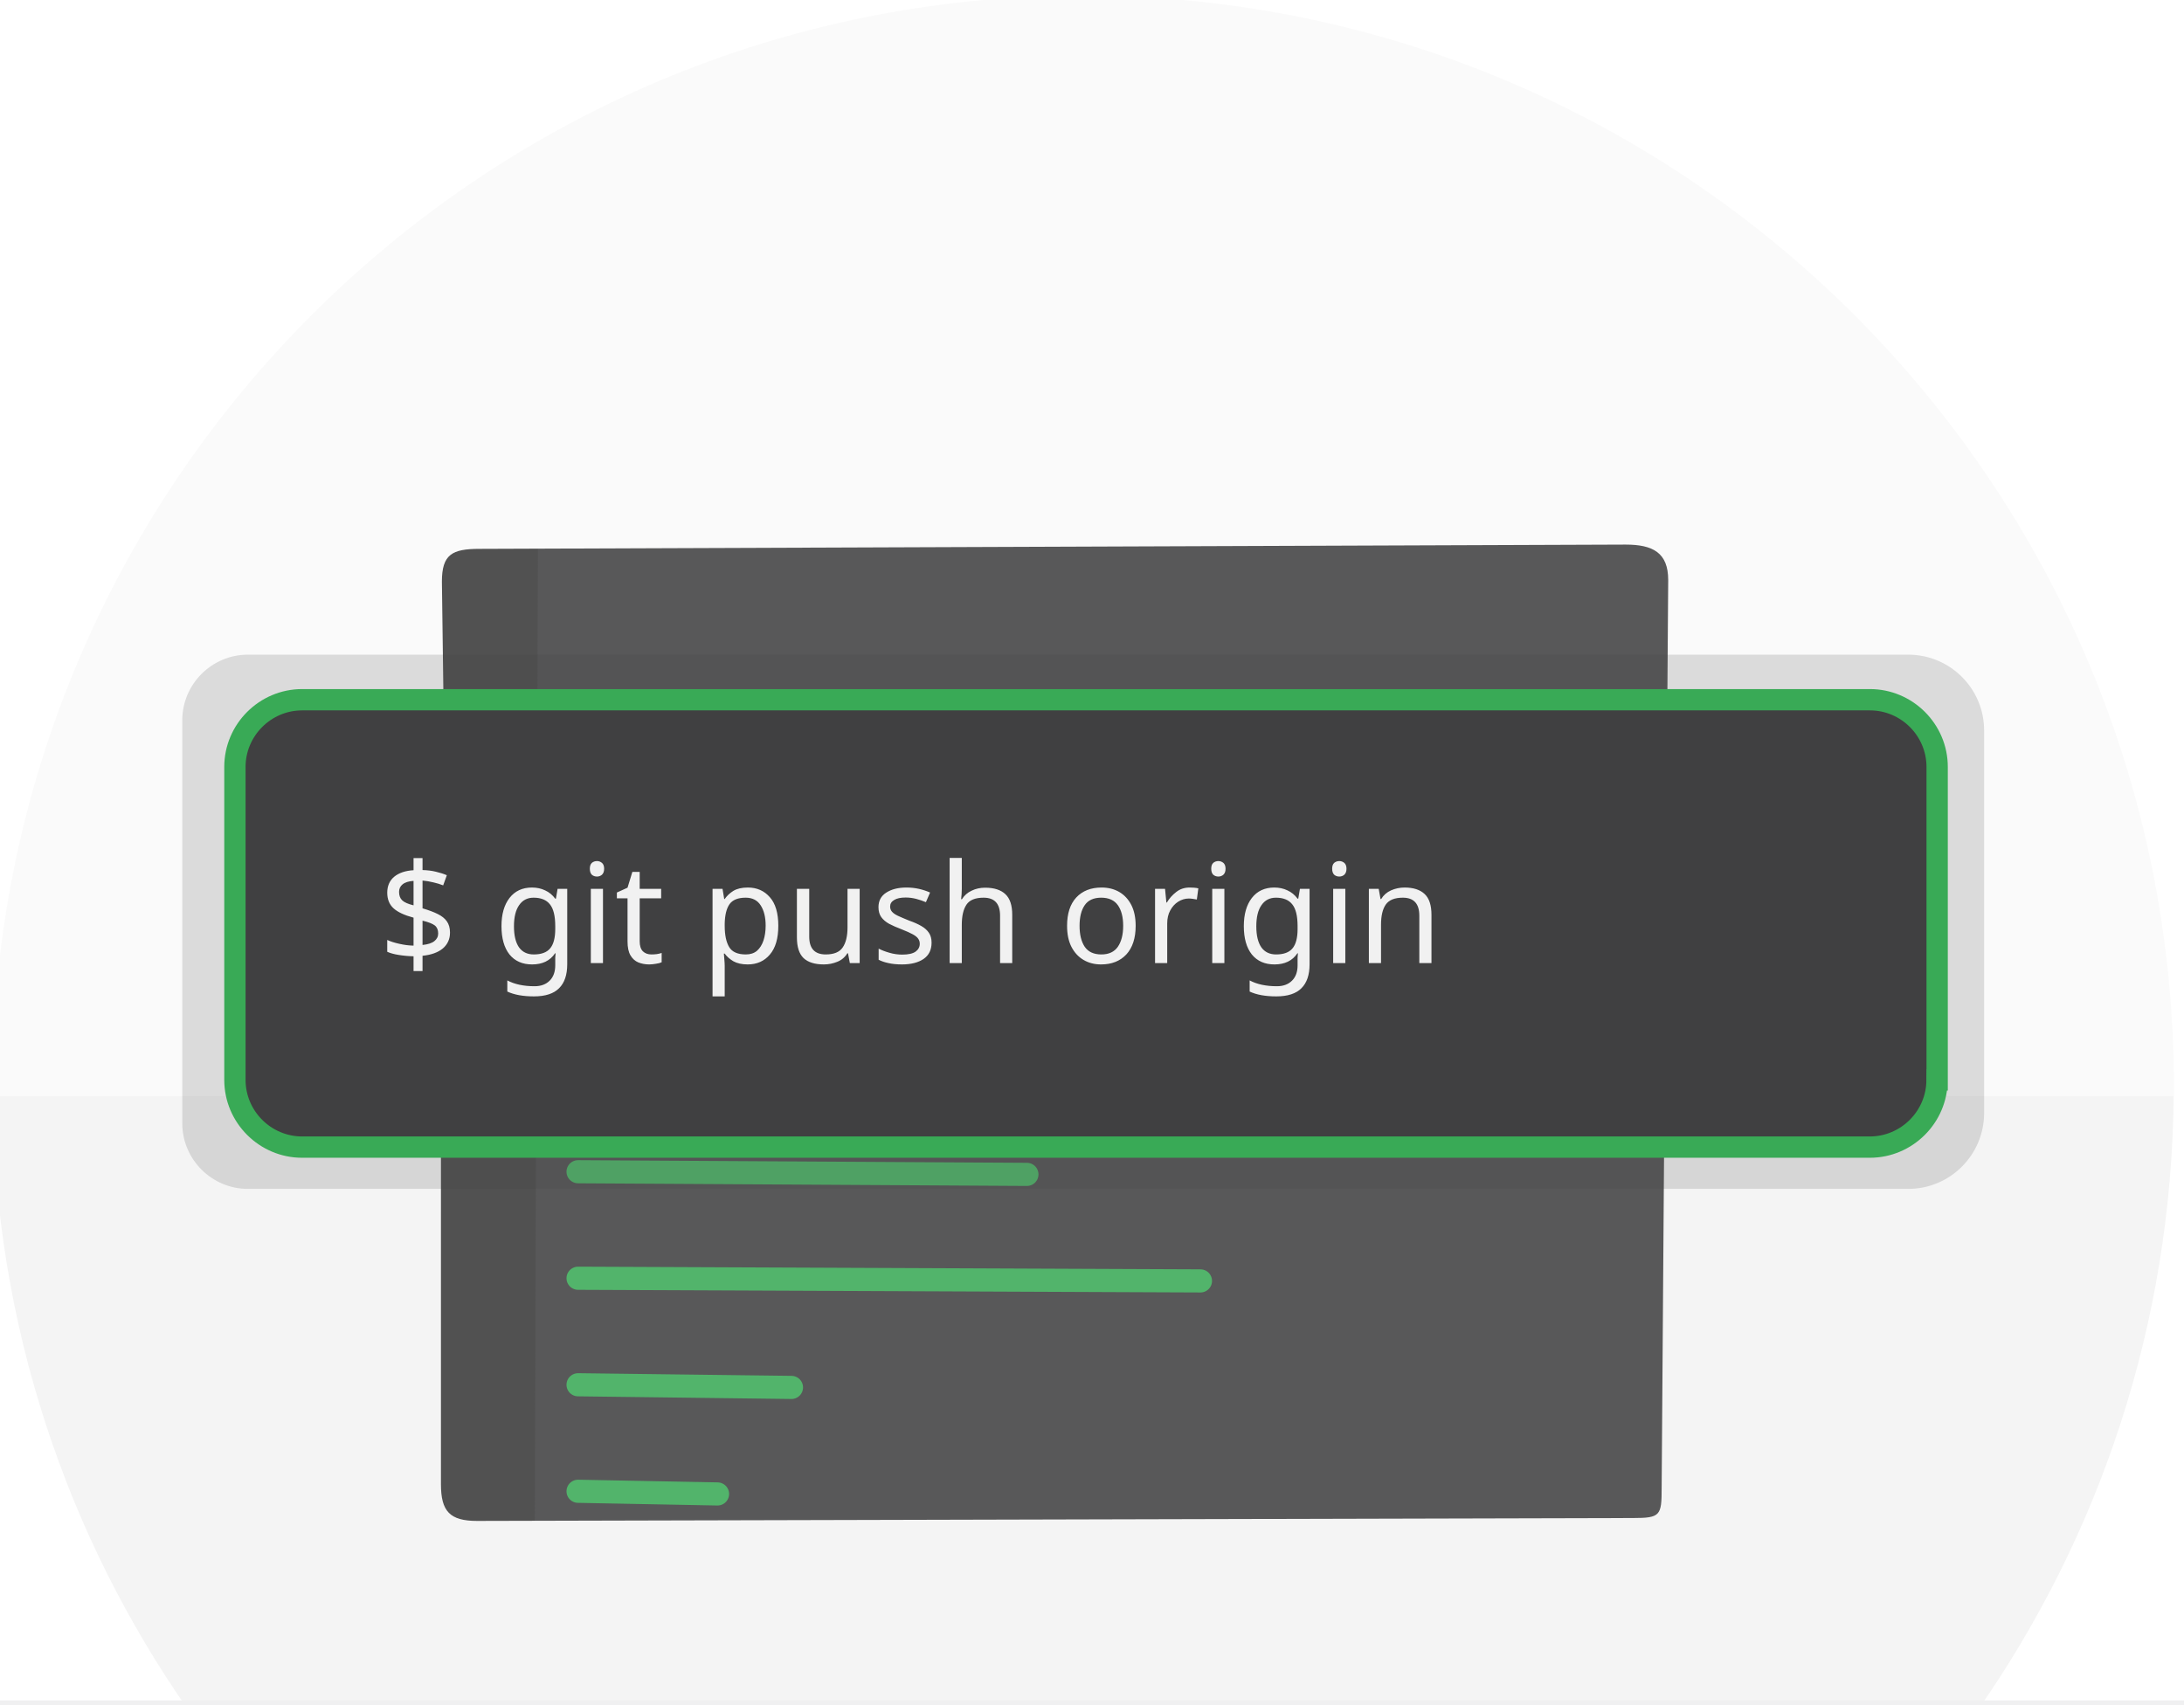
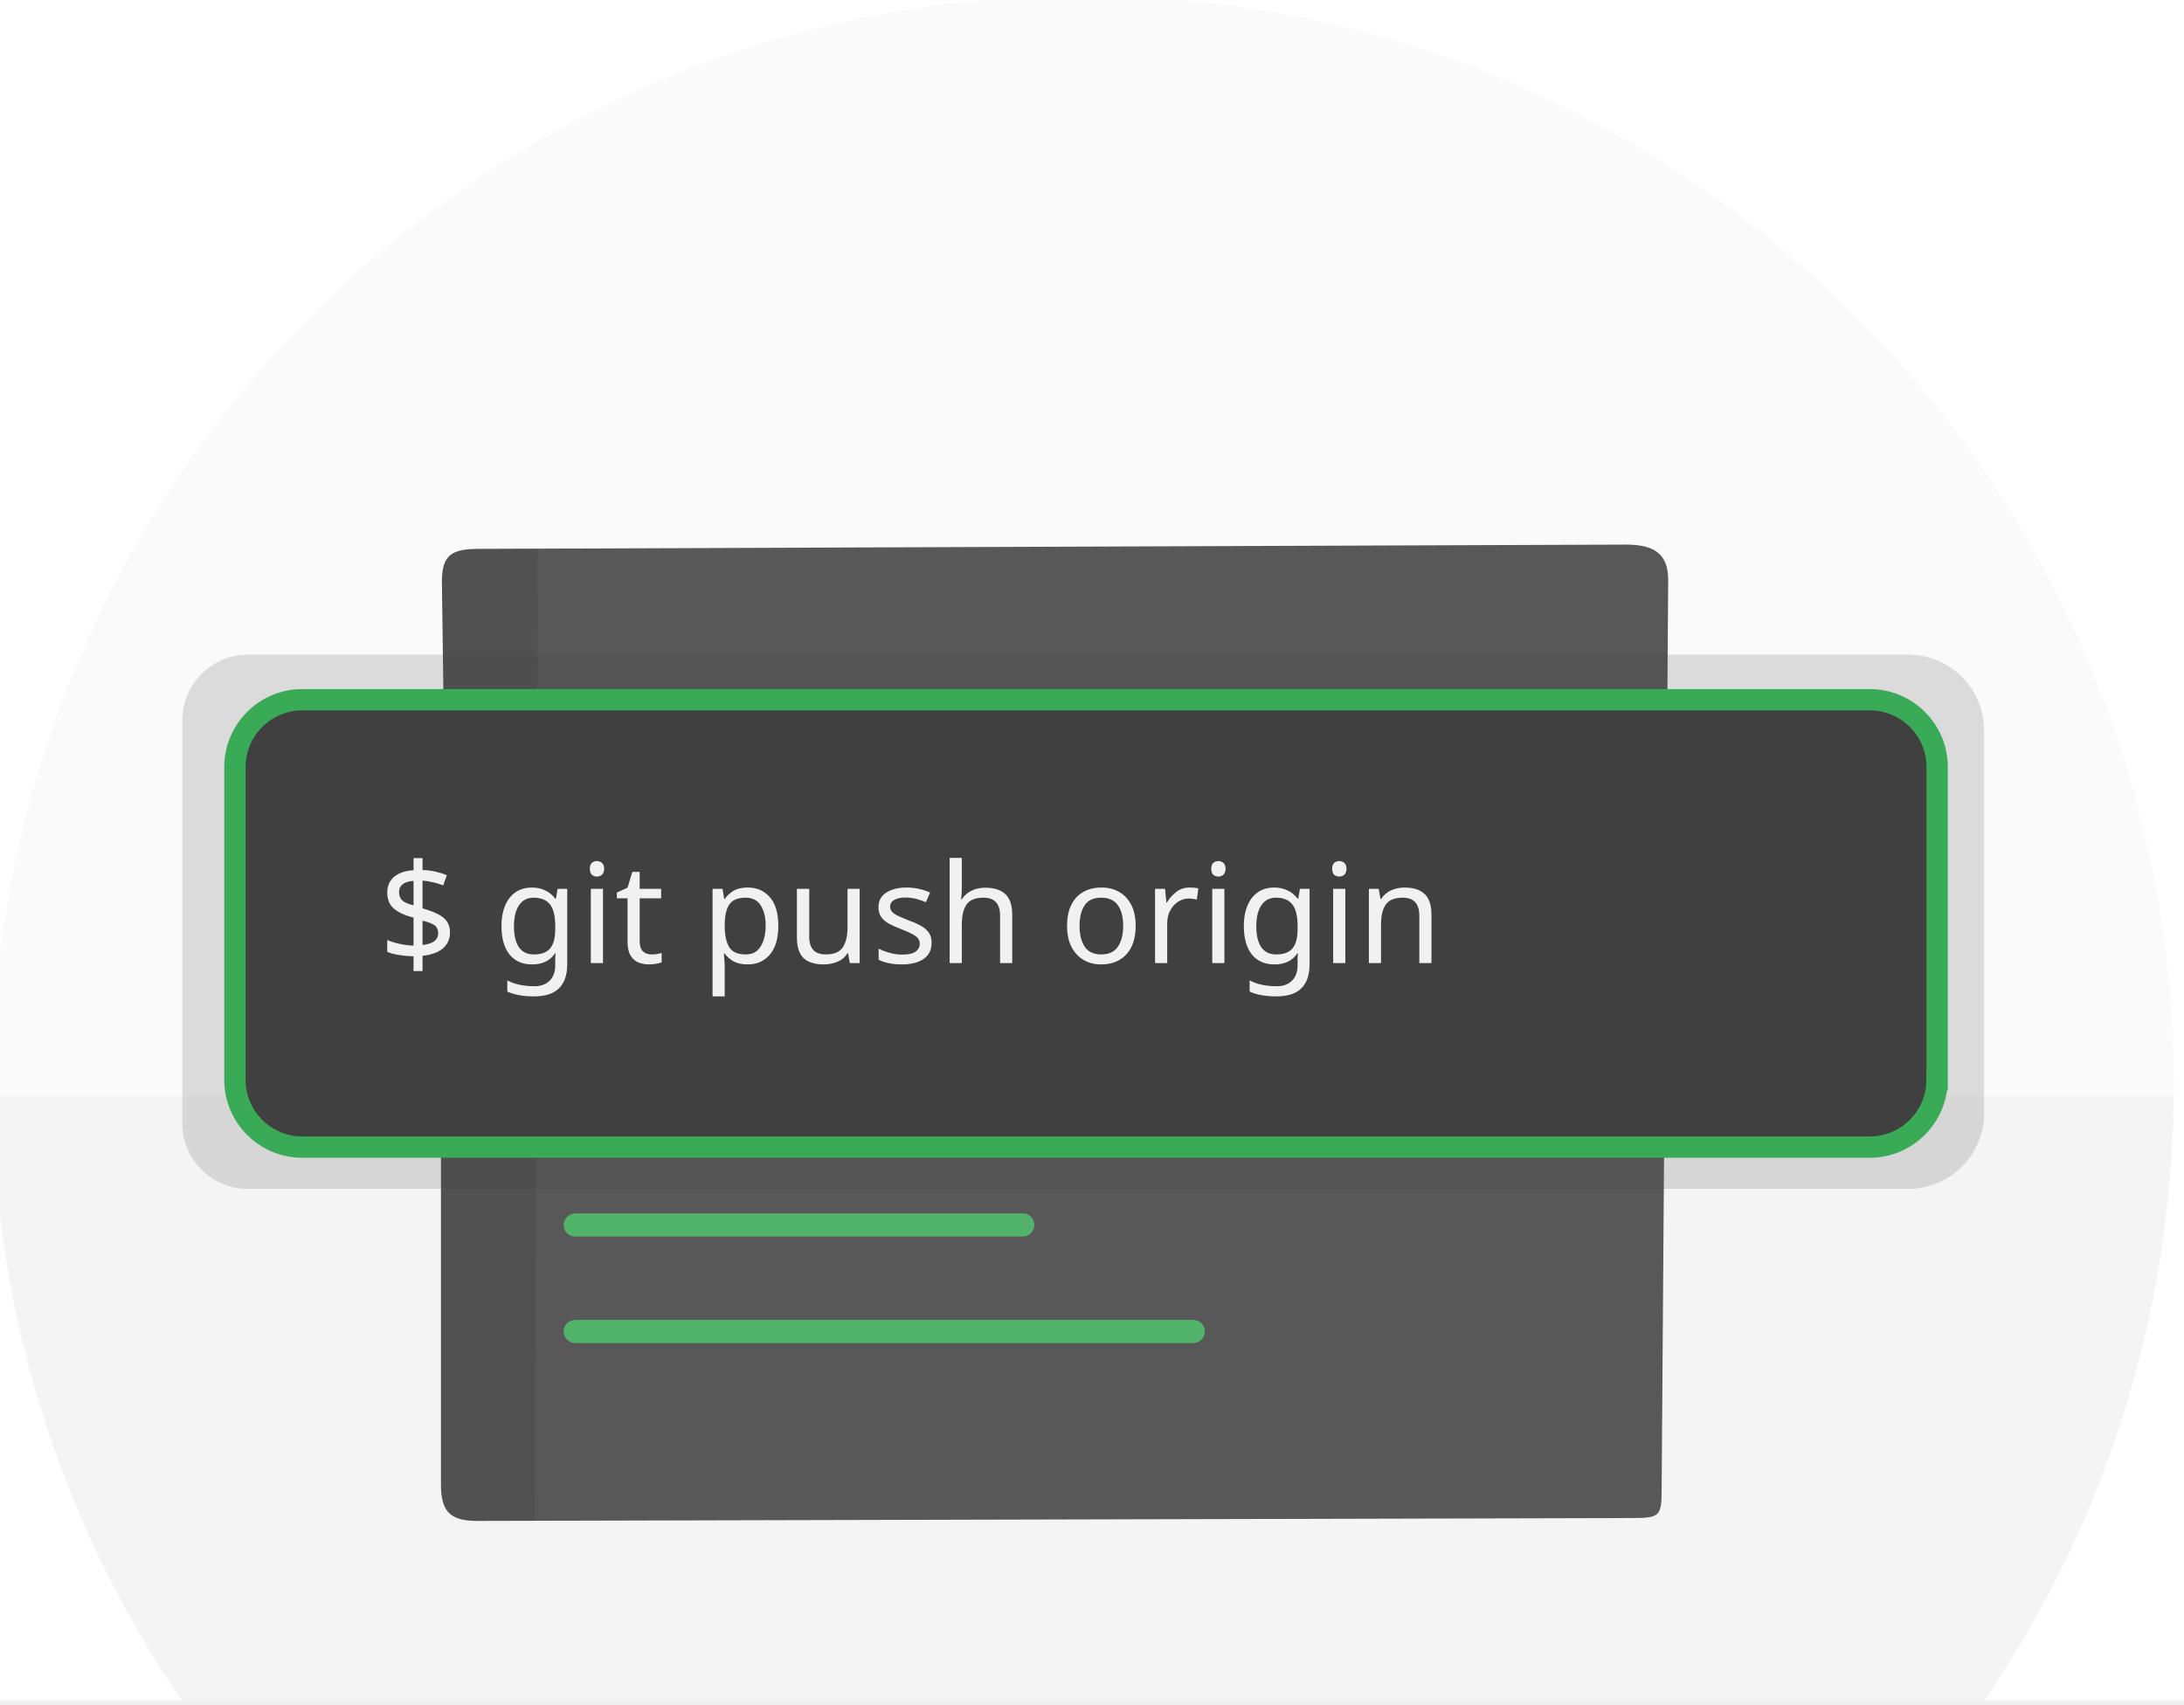
<svg xmlns="http://www.w3.org/2000/svg" version="1.1" x="0px" y="0px" viewBox="58 10 205 160" style="enable-background:new 0 0 330.55 186.41;">
  <defs>
    <style type="text/css">
      .st0{fill:#FAFAFA;}
      .st1{fill:#F4F4F4;}
      .st2{fill:none;stroke:#F0F0F1;stroke-width:2;stroke-miterlimit:10;}
      .st3{opacity:0.87;}
      .st4{fill:#404041;}
      .st5{fill:none;stroke:#F0F0F1;stroke-width:2;stroke-linecap:round;stroke-linejoin:round;stroke-miterlimit:10;}
      .st6{fill:none;stroke:#39AA56;stroke-width:2.173;stroke-linecap:round;stroke-linejoin:round;stroke-miterlimit:10;}
      .st7{fill:#383838;}
      .st8{fill:none;stroke:#F4F4F4;stroke-width:2;stroke-linecap:round;stroke-linejoin:round;stroke-miterlimit:10;}
      .st9{opacity:0.17;}
      .st10{fill:none;stroke:#39AA56;stroke-width:2;stroke-miterlimit:10;}
      .st11{fill:none;}
      .st12{fill:#F1F1F1;}
      .st13{font-family:'Cousine-Regular';}
      .st14{font-size:13px;}
    </style>
    <clipPath id="external-mask">
      <path d="M 213.97 149.72 C 213.97 152.28 213.848 152.511 211.288 152.511 L 102.786 152.783 C 100.226 152.783 99.389 151.889 99.389 149.329 L 99.391 89.687 C 99.391 87.127 99.686 80.109 99.686 80.109 L 99.479 64.604 C 99.479 62.044 100.44 61.527 103 61.527 L 210.591 61.126 C 213.151 61.126 214.585 61.89 214.585 64.45 L 213.97 149.72 Z" />
    </clipPath>
  </defs>
  <g>
    <g>
      <g>
        <path class="st0" d="M262.05,111.97c0-56.55-45.84-102.39-102.39-102.39S57.27,55.42,57.27,111.97c0,0.31,0.02,0.61,0.02,0.92 h204.75C262.04,112.58,262.05,112.27,262.05,111.97z" />
        <path class="st1" d="M243.58,170.63c11.47-16.38,18.26-36.28,18.45-57.75H57.29c0.19,21.47,6.98,41.37,18.45,57.75H243.58z" />
      </g>
      <line class="st2" x1="8.27" y1="170.63" x2="314.93" y2="170.63" />
    </g>
    <g class="st3" clip-path="url(#external-mask)">
      <g>
        <path class="st4" d="M215.72,149.79c0,2.56-2.1,4.66-4.66,4.66h-108.8c-2.56,0-4.66-2.1-4.66-4.66V89.22c0-2.56,0-6.76,0-9.33 v-16c0-2.56,2.1-4.66,4.66-4.66h108.8c2.56,0,4.66,2.1,4.66,4.66V149.79z" />
        <path class="st5" d="M215.72,149.79c0,2.56-2.1,4.66-4.66,4.66h-108.8c-2.56,0-4.66-2.1-4.66-4.66V89.22c0-2.56,0-6.76,0-9.33 v-16c0-2.56,2.1-4.66,4.66-4.66h108.8c2.56,0,4.66,2.1,4.66,4.66V149.79z" />
      </g>
      <g>
-         <animateTransform id="anim4" type="translate" begin="0s" dur="3s" attributeName="transform" values="0 0; 0 -80" keySplines="0 0 1 1" keyTimes="0;1" calcMode="spline" repeatCount="indefinite" attributeType="XML" />
-         <line class="st6" x1="112.26" y1="80" x2="154.39" y2="80.25" />
-         <line class="st6" x1="112.26" y1="90" x2="170.68" y2="90.25" />
-         <line class="st6" x1="112.26" y1="100" x2="129.05" y2="100.25" />
-         <line class="st6" x1="112.26" y1="110" x2="202.94" y2="110.25" />
-         <line class="st6" x1="112.26" y1="120" x2="154.39" y2="120.25" />
-         <line class="st6" x1="112.26" y1="130" x2="170.68" y2="130.25" />
-         <line class="st6" x1="112.26" y1="140" x2="132.29" y2="140.25" />
-         <line class="st6" x1="112.26" y1="150" x2="125.35" y2="150.25" />
-         <line class="st6" x1="112.26" y1="160" x2="154.39" y2="160.25" />
-         <line class="st6" x1="112.26" y1="170" x2="170.68" y2="170.25" />
-         <line class="st6" x1="112.26" y1="180" x2="129.05" y2="180.25" />
-         <line class="st6" x1="112.26" y1="190" x2="202.94" y2="190.25" />
-         <line class="st6" x1="112.26" y1="200" x2="154.39" y2="200.25" />
-         <line class="st6" x1="112.26" y1="210" x2="170.68" y2="210.25" />
-         <line class="st6" x1="112.26" y1="220" x2="132.29" y2="220.25" />
-         <line class="st6" x1="112.26" y1="230" x2="125.35" y2="230.25" />
+         <animateTransform id="anim4" type="translate" begin="0s" dur="5s" attributeName="transform" values="0 0; 0 -10; 0 -10; 0 -20; 0 -20; 0 -30; 0 -30; 0 -40; 0 -40; 0 -50; 0 -50; 0 -60; 0 -60; 0 -70; 0 -70; 0 -80; 0 -80" keySplines="0 0 1 1; 0 0 1 1; 0 0 1 1; 0 0 1 1; 0 0 1 1; 0 0 1 1; 0 0 1 1; 0 0 1 1; 0 0 1 1; 0 0 1 1; 0 0 1 1; 0 0 1 1; 0 0 1 1; 0 0 1 1; 0 0 1 1; 0 0 1 1; " keyTimes="0; 0.01; 0.125; 0.135; 0.25; 0.26; 0.385; 0.395; 0.5; 0.51; 0.625; 0.635; 0.75; 0.76; 0.875; 0.885; 1" calcMode="spline" repeatCount="indefinite" attributeType="XML" />
+         <line class="st6" x1="112" y1="85" x2="154" y2="85" />
+         <line class="st6" x1="112" y1="95" x2="170" y2="95" />
+         <line class="st6" x1="112" y1="105" x2="129" y2="105" />
+         <line class="st6" x1="112" y1="115" x2="202" y2="115" />
+         <line class="st6" x1="112" y1="125" x2="154" y2="125" />
+         <line class="st6" x1="112" y1="135" x2="170" y2="135" />
+         <line class="st6" x1="112" y1="145" x2="132" y2="145" />
+         <line class="st6" x1="112" y1="155" x2="125" y2="155" />
+         <line class="st6" x1="112" y1="165" x2="154" y2="165" />
+         <line class="st6" x1="112" y1="175" x2="170" y2="175" />
+         <line class="st6" x1="112" y1="185" x2="129" y2="185" />
+         <line class="st6" x1="112" y1="195" x2="202" y2="195" />
+         <line class="st6" x1="112" y1="205" x2="154" y2="205" />
+         <line class="st6" x1="112" y1="215" x2="170" y2="215" />
+         <line class="st6" x1="112" y1="225" x2="132" y2="225" />
+         <line class="st6" x1="112" y1="235" x2="125" y2="235" />
      </g>
      <g>
        <path class="st7" d="M108.19,154.46h-5.93c-2.56,0-4.66-2.1-4.66-4.66V89.22c0-2.56,0-6.76,0-9.33v-16c0-2.56,2.1-4.66,4.66-4.66 h6.23" />
        <path class="st8" d="M108.19,154.46h-5.93c-2.56,0-4.66-2.1-4.66-4.66V89.22c0-2.56,0-6.76,0-9.33v-16c0-2.56,2.1-4.66,4.66-4.66 h6.23" />
+       </g>
+       <g>
+         <rect x="110" y="143" width="120" height="10" fill="#404041" />
+         <animateTransform id="anim5" type="translate" begin="0.01s" dur="0.625s" attributeName="transform" values="0 0; 100 0" keySplines="0 0 1 1" keyTimes="0;1" calcMode="spline" repeatCount="indefinite" attributeType="XML" />
      </g>
    </g>
    <g>
      <g class="st9">
        <animate id="anim1" attributeName="opacity" from="0" to="0.4" dur="0.5s" begin="0s;anim2.end" fill="freeze" />
        <animate id="anim2" attributeName="opacity" from="0.4" to="0" dur="0.5s" begin="anim1.end" fill="freeze" />
        <path class="st4" d="M237.12,121.61H81.26c-3.38,0-6.15-2.77-6.15-6.15V97.23c0-3.38,0-8.92,0-12.3v-7.32 c0-3.38,2.77-6.15,6.15-6.15h155.86c3.93,0,7.12,3.19,7.12,7.12v35.92C244.23,118.42,241.05,121.61,237.12,121.61z" style="" />
      </g>
      <g>
        <g>
          <path class="st4" d="M239.82,111.38c0,3.47-2.84,6.31-6.31,6.31H86.36c-3.47,0-6.31-2.84-6.31-6.31v-11.35 c0-3.47,0-9.15,0-12.61V82c0-3.47,2.84-6.31,6.31-6.31h147.16c3.47,0,6.31,2.84,6.31,6.31V111.38z" />
          <path class="st10" d="M239.82,111.38c0,3.47-2.84,6.31-6.31,6.31H86.36c-3.47,0-6.31-2.84-6.31-6.31v-11.35 c0-3.47,0-9.15,0-12.61V82c0-3.47,2.84-6.31,6.31-6.31h147.16c3.47,0,6.31,2.84,6.31,6.31V111.38z" />
        </g>
        <rect x="80.85" y="91.08" class="st11" width="158.18" height="14.15" />
        <text transform="matrix(1 0 0 1 93.5359 100.4145)" class="st12 st13 st14" style="white-space: pre;">$ git push origin</text>
      </g>
    </g>
  </g>
</svg>
